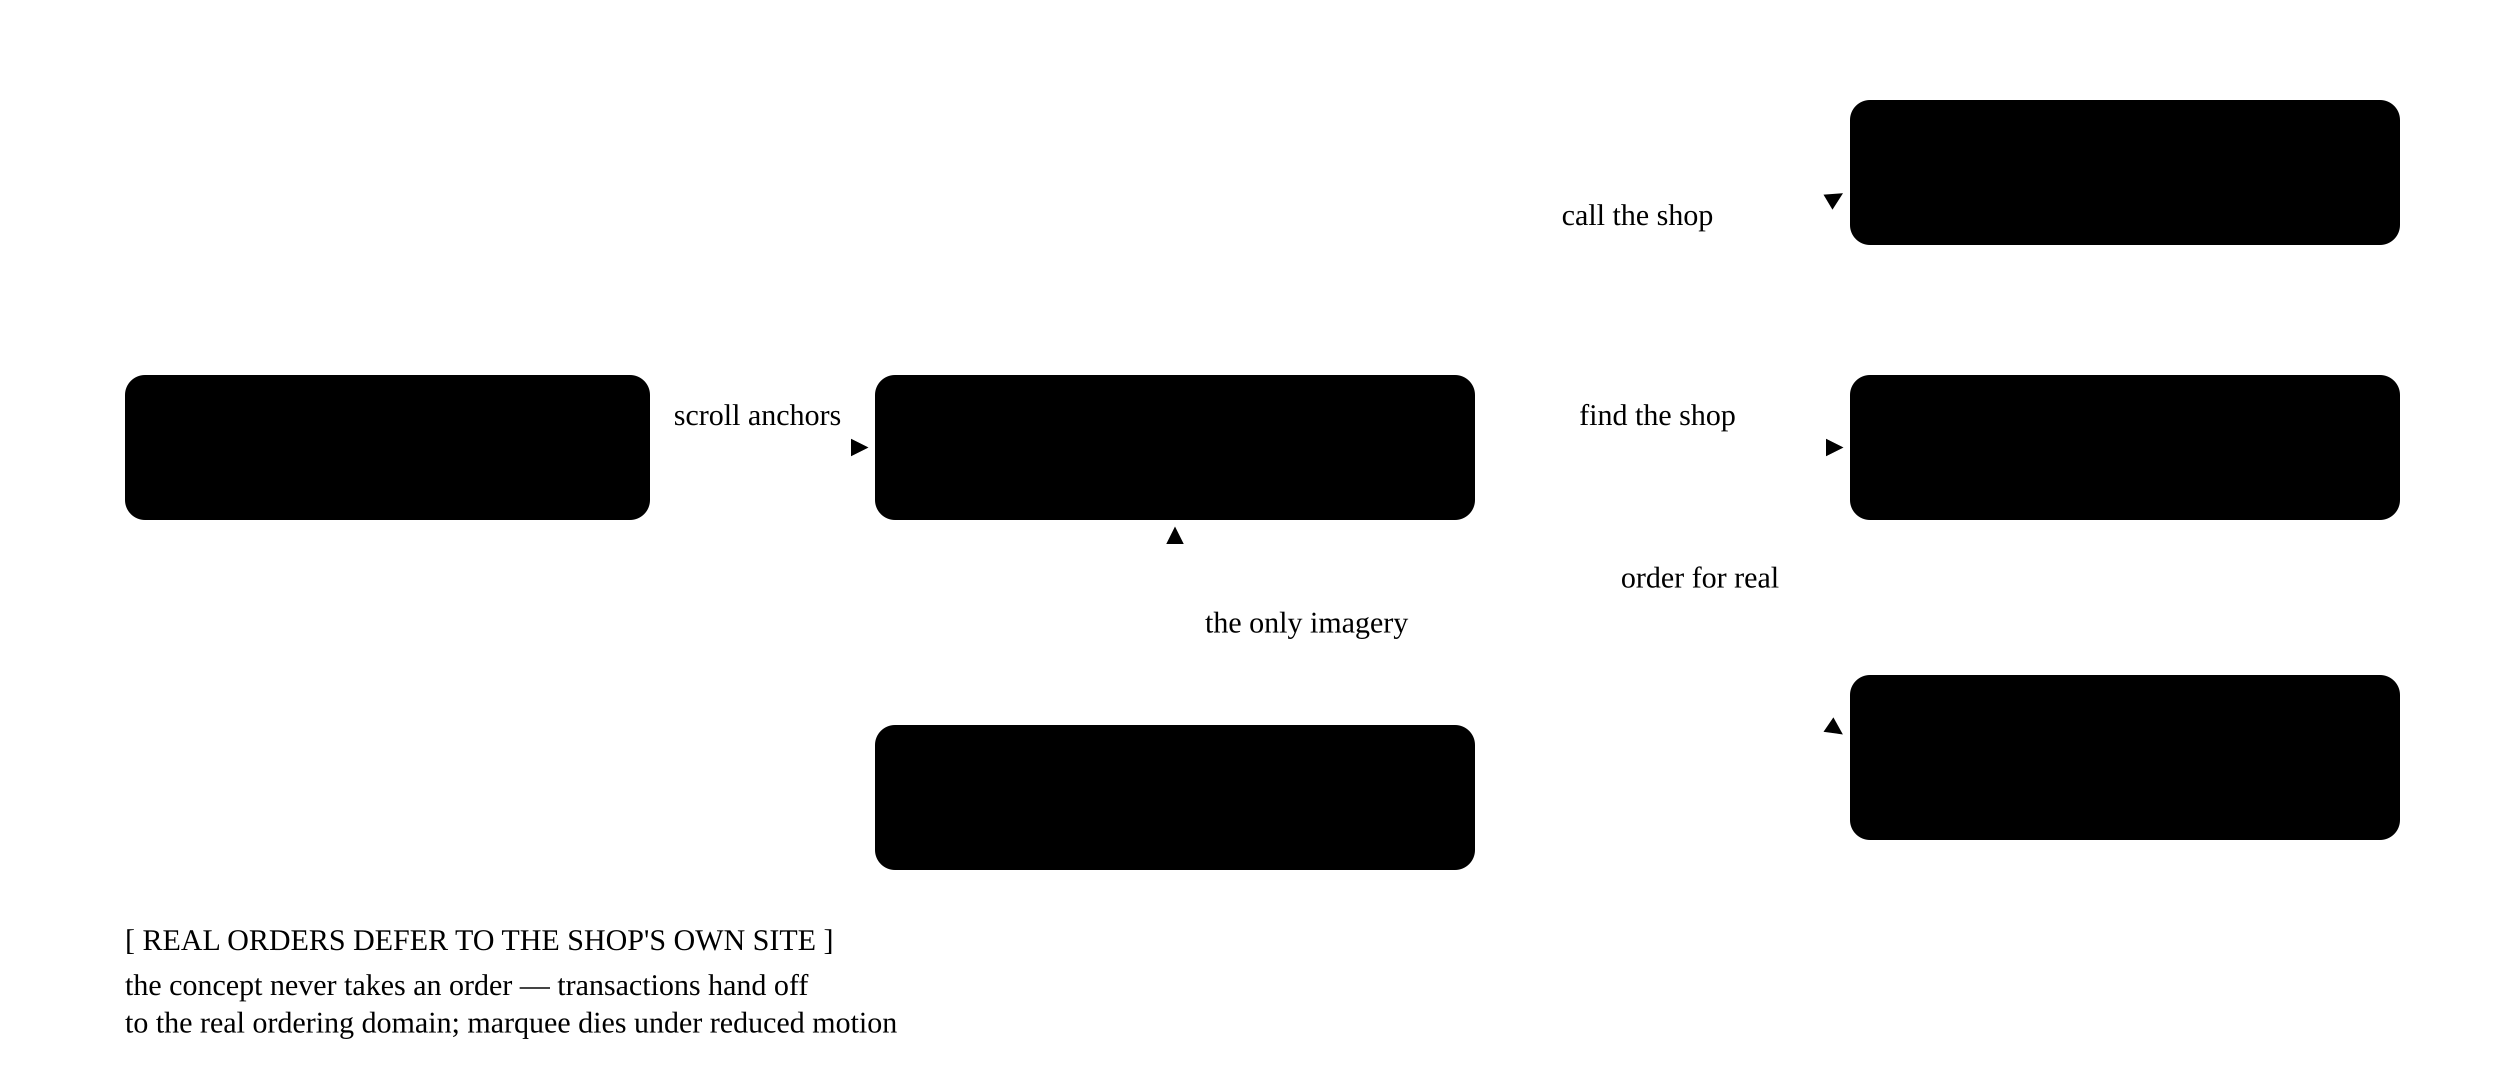
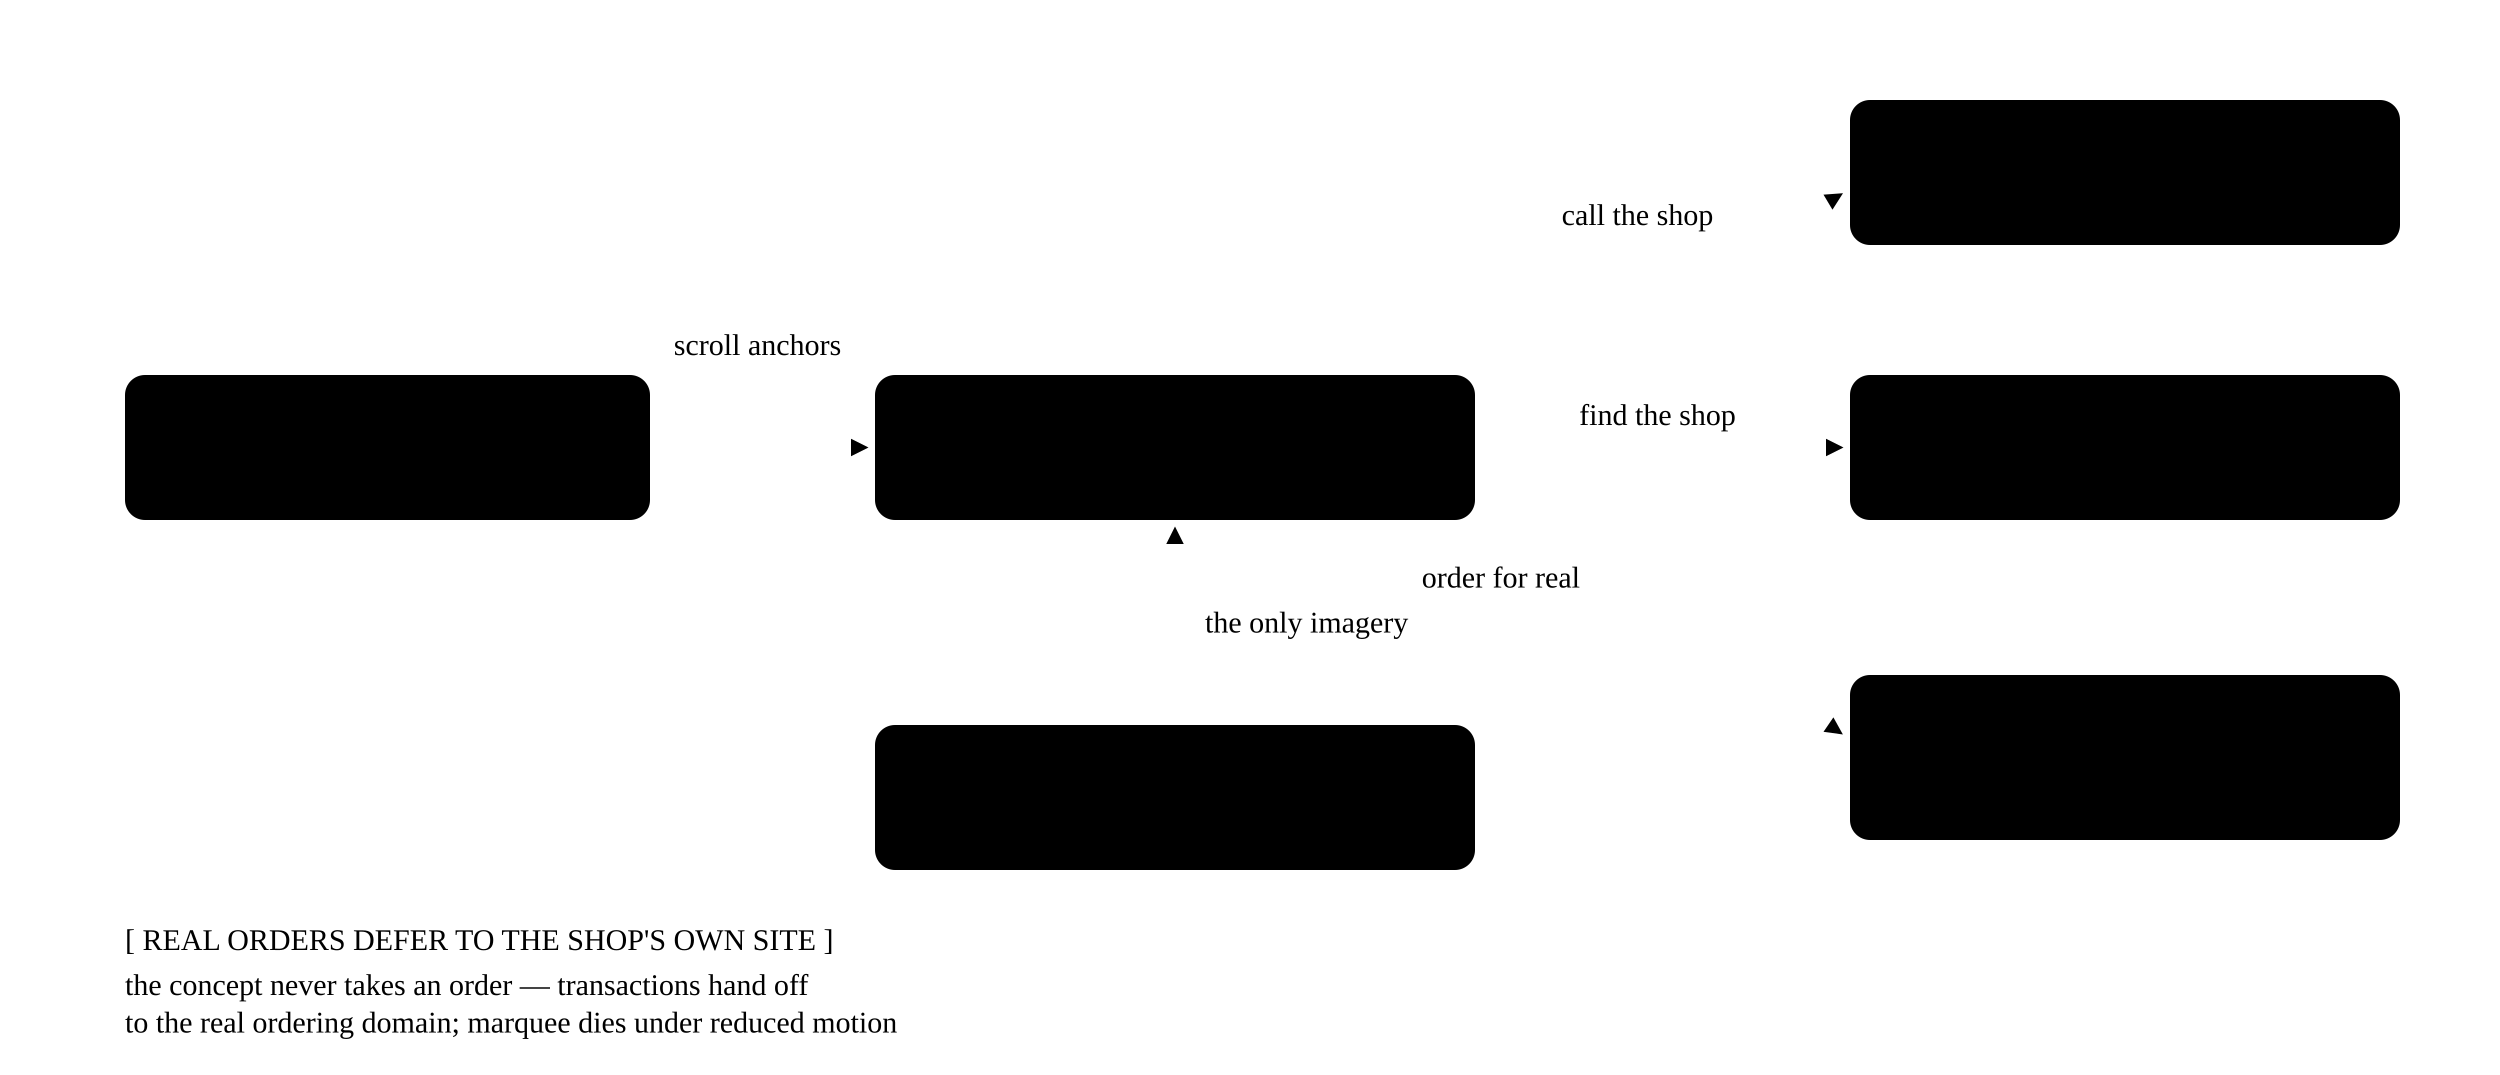
<svg viewBox="0 0 1000 430" role="img" aria-label="Hoagie Boyz pitch data flow. One scrolling brutalist page: a sticky nav with a hamburger moves between anchor sections. The only imagery is a hand-drawn inline SVG of a donkey dragging a giant sub — no stock photography. Calls to action fan out to a tel: click-to-call, an Apple Maps deep link, and an outbound link to the shop's real live ordering site, where all real transactions happen.">
  <defs>
    <marker id="hb-a" viewBox="0 0 10 10" refX="8" refY="5" markerWidth="7" markerHeight="7" orient="auto-start-reverse">
      <path d="M0 0L10 5L0 10z" class="dg-arrow-a" />
    </marker>
    <marker id="hb-m" viewBox="0 0 10 10" refX="8" refY="5" markerWidth="7" markerHeight="7" orient="auto-start-reverse">
      <path d="M0 0L10 5L0 10z" class="dg-arrow-m" />
    </marker>
  </defs>
  <g class="dg-edge gold e-nav e-page">
    <path d="M260 179 H346" marker-end="url(#hb-a)" />
-     <text x="303" y="170" text-anchor="middle">scroll anchors</text>
+     <text x="303" y="142" text-anchor="middle">scroll anchors</text>
  </g>
  <g class="dg-edge e-page e-tel">
    <path d="M590 165 L736 78" marker-end="url(#hb-m)" />
    <text x="655" y="90" text-anchor="middle">call the shop</text>
  </g>
  <g class="dg-edge e-page e-maps">
    <path d="M590 179 H736" marker-end="url(#hb-m)" />
    <text x="663" y="170" text-anchor="middle">find the shop</text>
  </g>
  <g class="dg-edge gold e-page e-order">
    <path d="M590 193 L736 293" marker-end="url(#hb-a)" />
-     <text x="680" y="235" text-anchor="middle">order for real</text>
+     <text x="632" y="235" text-anchor="end">order for real</text>
  </g>
  <g class="dg-edge e-svg e-page">
    <path d="M470 286 V212" marker-end="url(#hb-m)" />
    <text x="482" y="253">the only imagery</text>
  </g>
  <g class="dg-node" data-n="nav">
    <rect x="50" y="150" width="210" height="58" rx="8" />
    <text class="n" x="155" y="174" text-anchor="middle">STICKY NAV</text>
    <text class="r" x="155" y="192" text-anchor="middle">hamburger · anchor links</text>
  </g>
  <g class="dg-node" data-n="page">
    <rect x="350" y="150" width="240" height="58" rx="8" />
    <text class="n" x="470" y="174" text-anchor="middle">INDEX.HTML</text>
    <text class="r" x="470" y="192" text-anchor="middle">marquee · menu · story · visit</text>
  </g>
  <g class="dg-node" data-n="svg">
    <rect x="350" y="290" width="240" height="58" rx="8" />
    <text class="n" x="470" y="314" text-anchor="middle">HERO SVG</text>
    <text class="r" x="470" y="332" text-anchor="middle">hand-drawn donkey + giant sub</text>
  </g>
  <g class="dg-node" data-n="tel">
    <rect x="740" y="40" width="220" height="58" rx="8" />
    <text class="n" x="850" y="64" text-anchor="middle">TEL: CLICK-TO-CALL</text>
    <text class="r" x="850" y="82" text-anchor="middle">no contact form</text>
  </g>
  <g class="dg-node" data-n="maps">
    <rect x="740" y="150" width="220" height="58" rx="8" />
    <text class="n" x="850" y="174" text-anchor="middle">APPLE MAPS LINK</text>
    <text class="r" x="850" y="192" text-anchor="middle">deep link · no iframe</text>
  </g>
  <g class="dg-node" data-n="order">
    <rect x="740" y="270" width="220" height="66" rx="8" />
    <text class="n" x="850" y="294" text-anchor="middle">REAL ORDERING SITE</text>
    <text class="r" x="850" y="312" text-anchor="middle">the shop's live domain</text>
    <text class="r" x="850" y="326" text-anchor="middle">outbound link</text>
  </g>
  <text class="dg-callout" x="50" y="380">[ REAL ORDERS DEFER TO THE SHOP'S OWN SITE ]</text>
  <text class="dg-callout-sub" x="50" y="398">the concept never takes an order — transactions hand off</text>
  <text class="dg-callout-sub" x="50" y="413">to the real ordering domain; marquee dies under reduced motion</text>
</svg>
